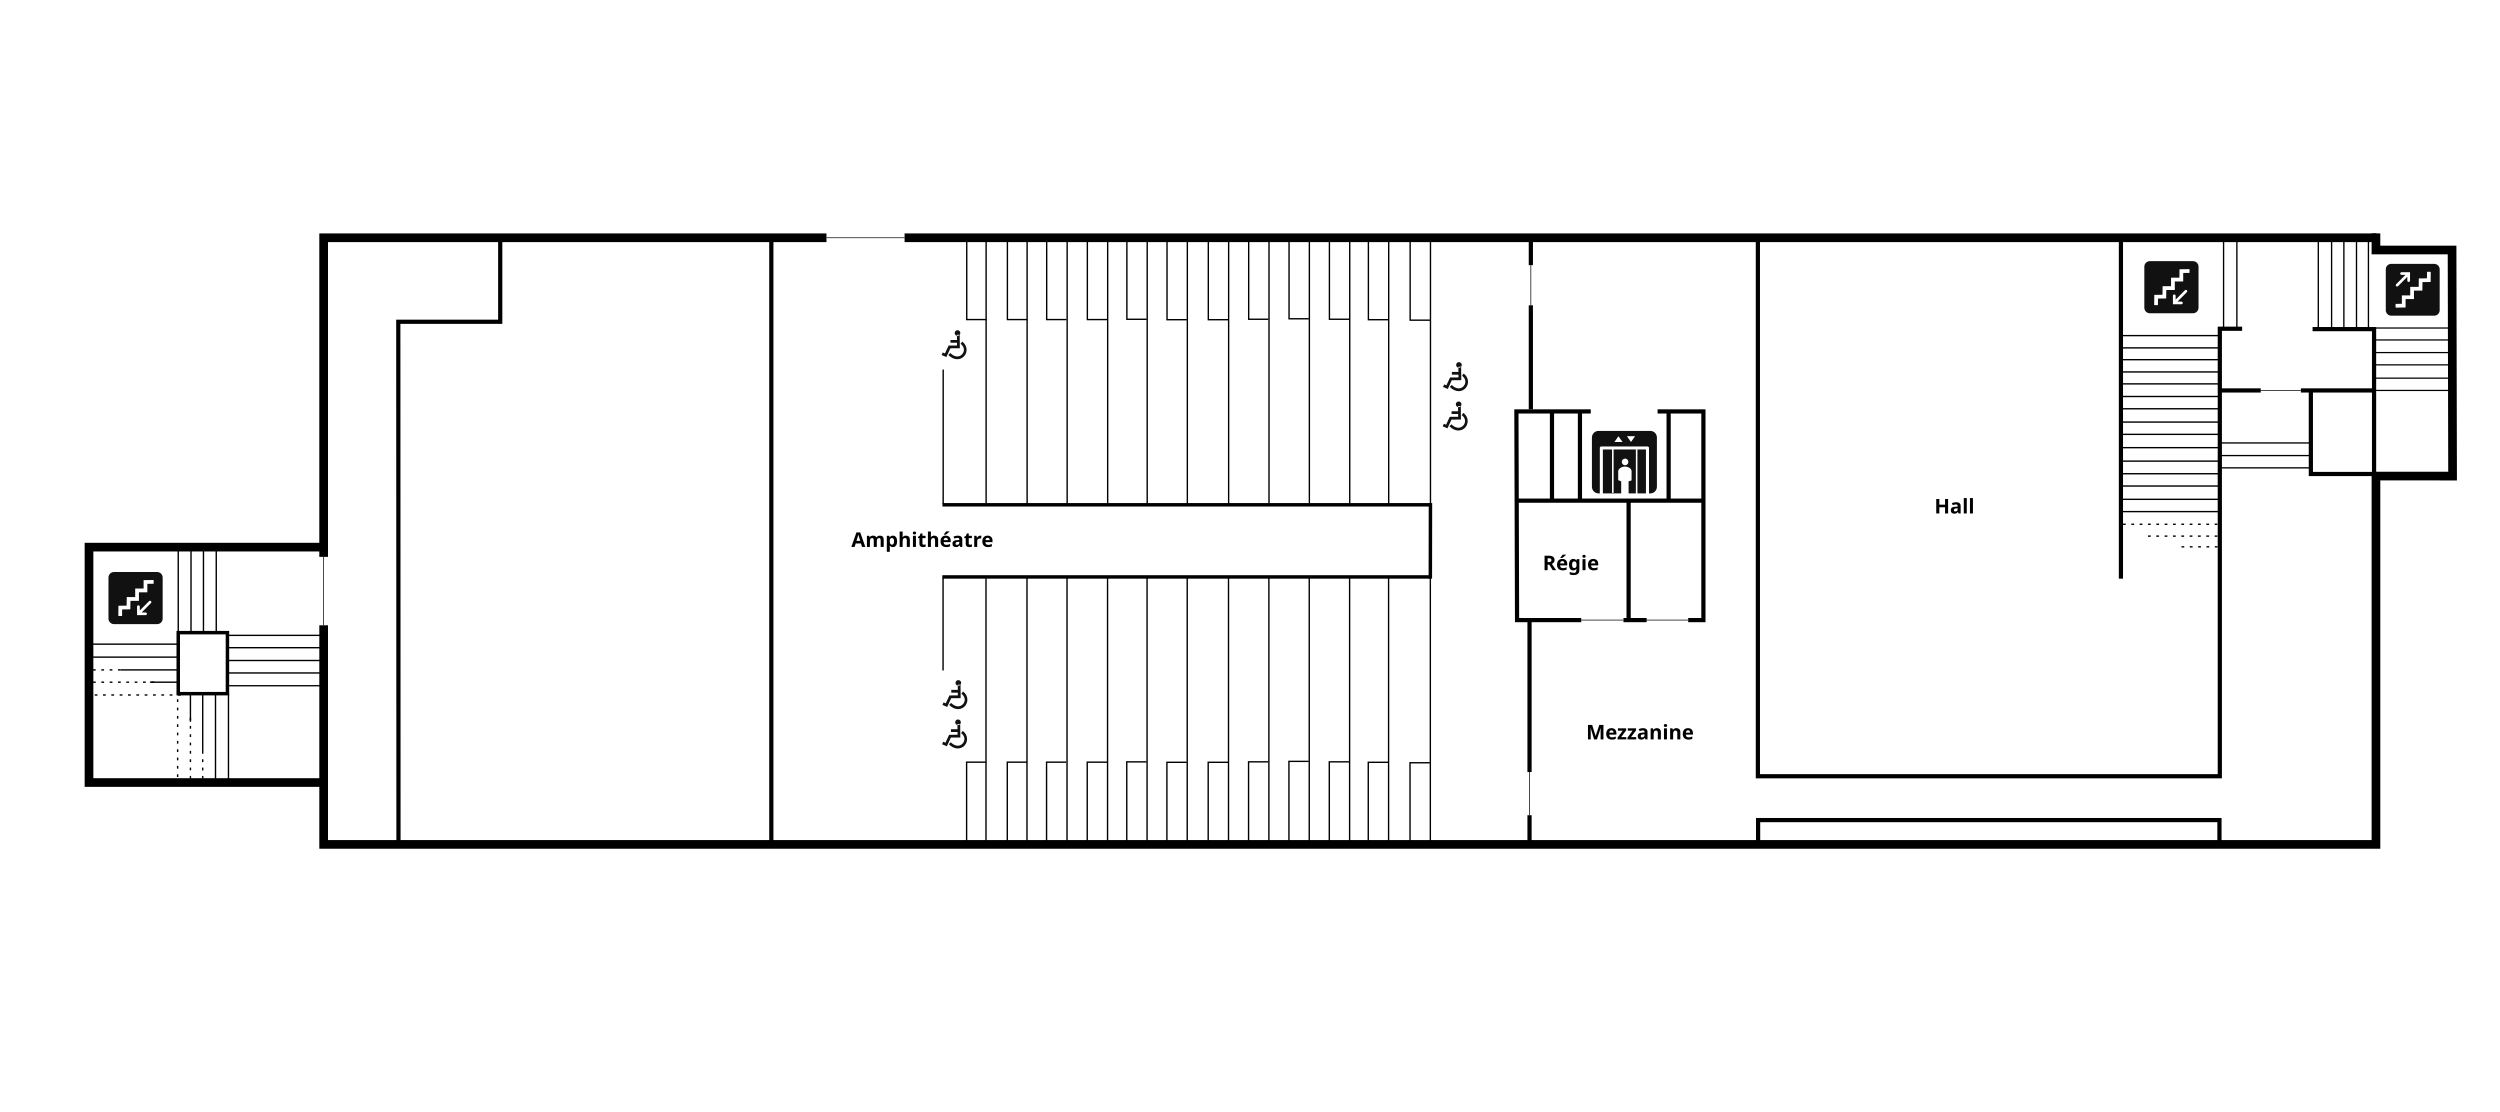
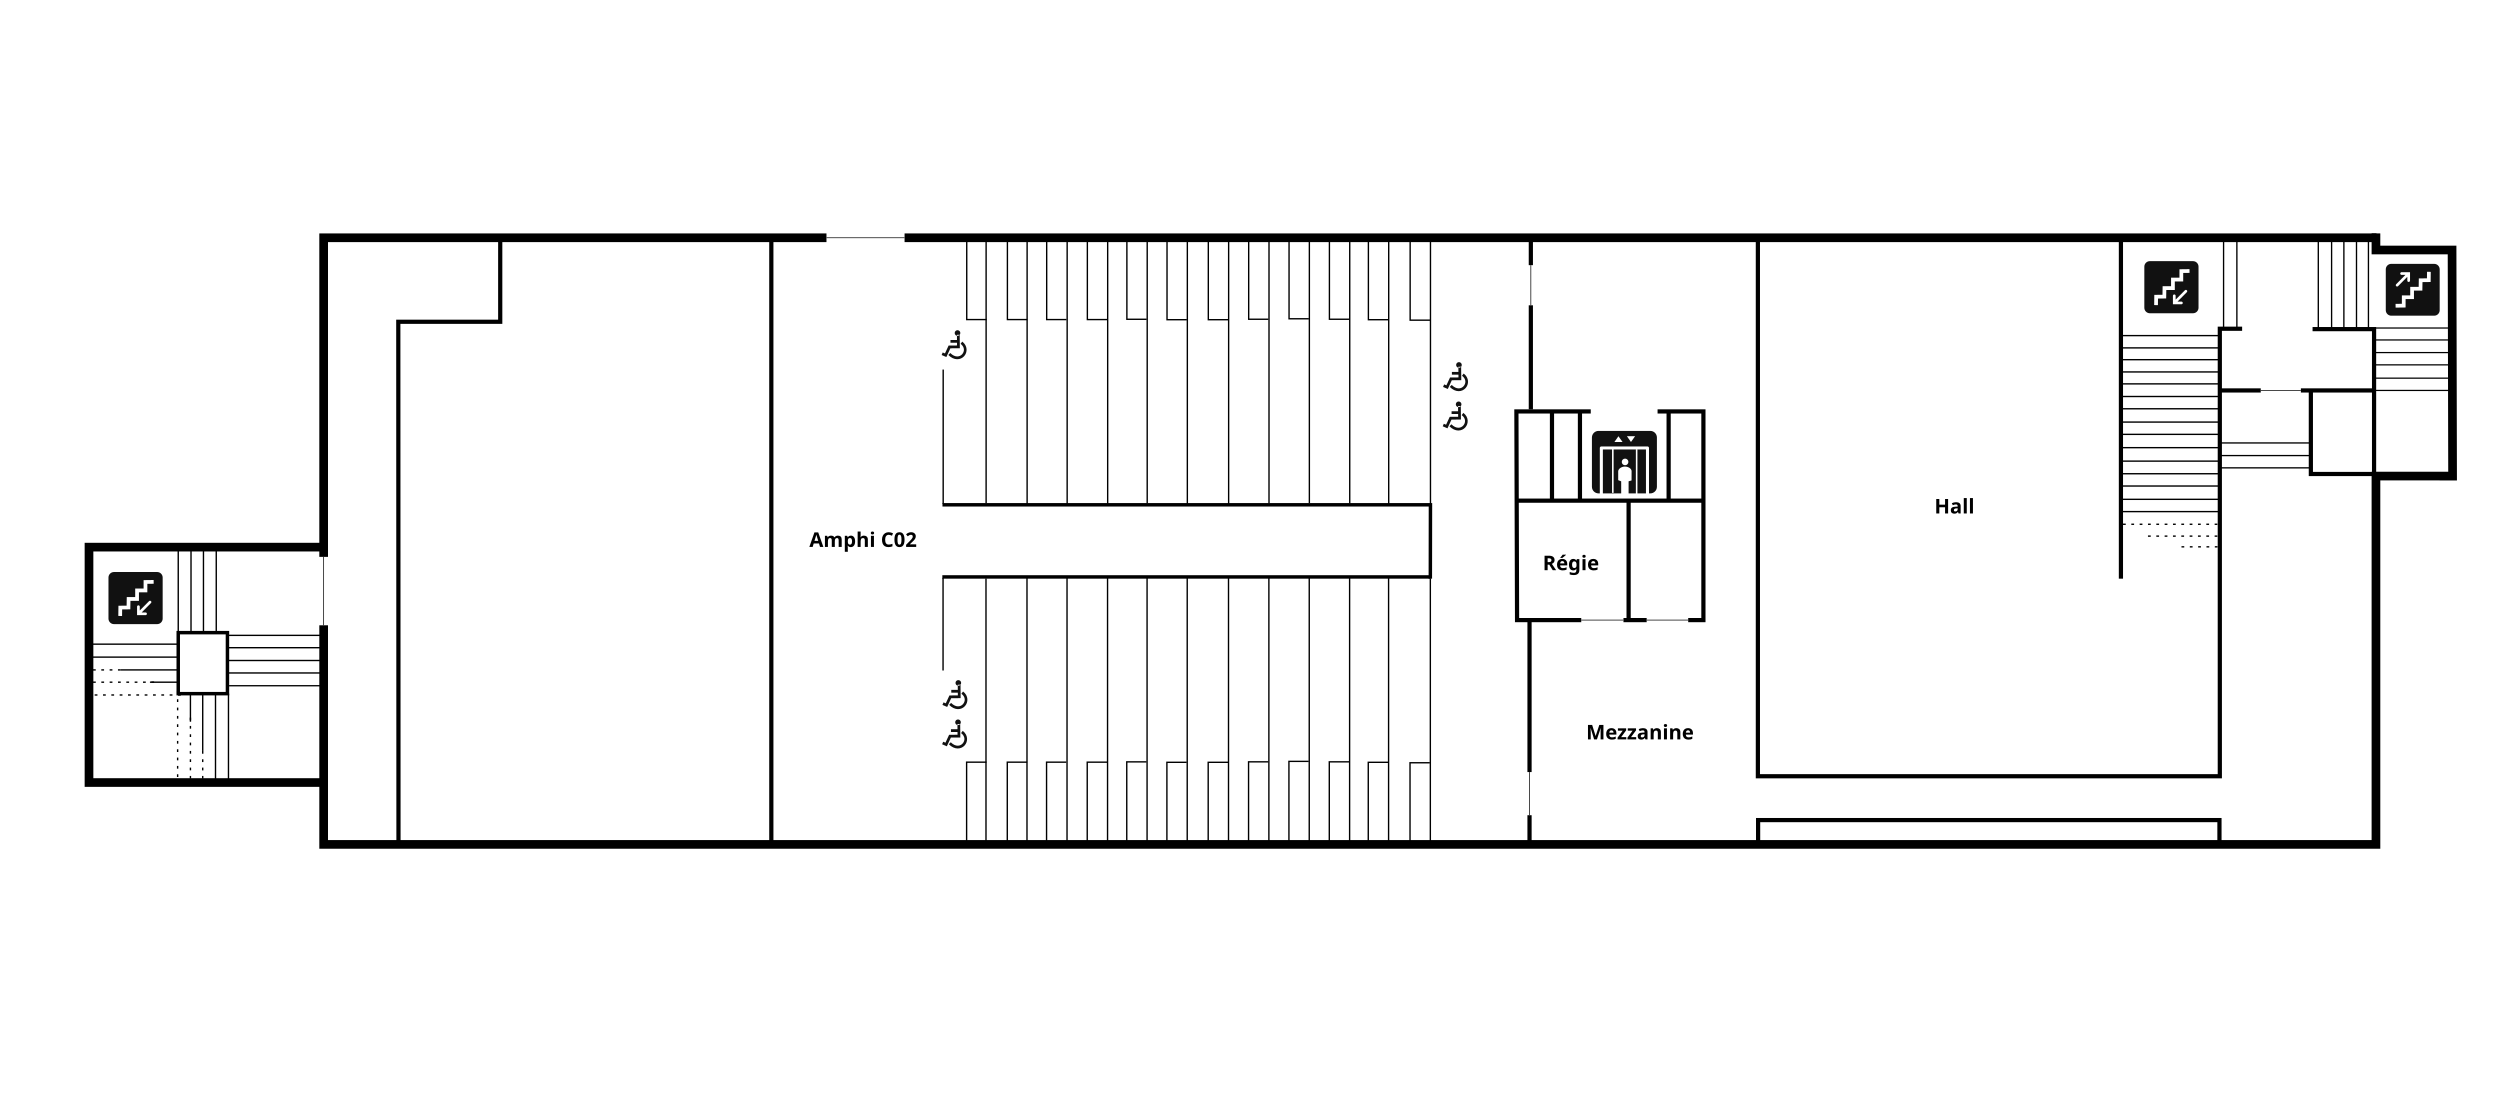
<svg xmlns="http://www.w3.org/2000/svg" xmlns:xlink="http://www.w3.org/1999/xlink" width="100%" height="100%" viewBox="0 0 952.5 423.333" version="1.1" id="svg5">
  <defs id="defs2" />
  <g id="layer1">
    <path style="fill:none;stroke:#000000;stroke-width:0.529;stroke-linecap:butt;stroke-linejoin:miter;stroke-miterlimit:4;stroke-dasharray:none;stroke-opacity:1" d="M 452.329,220.229 V 321.98" id="path2946-1" />
    <path style="fill:none;stroke:#000000;stroke-width:0.529;stroke-linecap:butt;stroke-linejoin:miter;stroke-miterlimit:4;stroke-dasharray:none;stroke-opacity:1" d="m 452.145,290.436 h -7.557 v 30.509" id="path4202-1" />
    <path style="fill:none;stroke:#000000;stroke-width:0.529;stroke-linecap:butt;stroke-linejoin:miter;stroke-miterlimit:4;stroke-dasharray:none;stroke-opacity:1" d="M 452.377,192.014 V 90.264" id="path2946-6-1" />
    <path style="fill:none;stroke:#000000;stroke-width:0.529;stroke-linecap:butt;stroke-linejoin:miter;stroke-miterlimit:4;stroke-dasharray:none;stroke-opacity:1" d="m 452.193,121.808 h -7.557 V 91.299" id="path4202-6-5" />
    <path style="fill:none;stroke:#000000;stroke-width:0.529;stroke-linecap:butt;stroke-linejoin:miter;stroke-miterlimit:4;stroke-dasharray:none;stroke-opacity:1" d="M 468.062,220.229 V 321.98" id="path2946-61" />
    <path style="fill:none;stroke:#000000;stroke-width:0.529;stroke-linecap:butt;stroke-linejoin:miter;stroke-miterlimit:4;stroke-dasharray:none;stroke-opacity:1" d="m 467.878,290.436 h -7.557 v 30.509" id="path4202-5" />
    <path style="fill:none;stroke:#000000;stroke-width:0.529;stroke-linecap:butt;stroke-linejoin:miter;stroke-miterlimit:4;stroke-dasharray:none;stroke-opacity:1" d="M 468.11,192.014 V 90.264" id="path2946-6-7" />
    <path style="fill:none;stroke:#000000;stroke-width:0.529;stroke-linecap:butt;stroke-linejoin:miter;stroke-miterlimit:4;stroke-dasharray:none;stroke-opacity:1" d="m 467.926,121.808 h -7.557 V 91.299" id="path4202-6-7" />
    <path style="fill:none;stroke:#000000;stroke-width:0.529;stroke-linecap:butt;stroke-linejoin:miter;stroke-miterlimit:4;stroke-dasharray:none;stroke-opacity:1" d="M 483.442,220.052 V 321.803" id="path2946-7" />
    <path style="fill:none;stroke:#000000;stroke-width:0.529;stroke-linecap:butt;stroke-linejoin:miter;stroke-miterlimit:4;stroke-dasharray:none;stroke-opacity:1" d="m 483.258,290.259 h -7.557 v 30.509" id="path4202-16" />
    <path style="fill:none;stroke:#000000;stroke-width:0.529;stroke-linecap:butt;stroke-linejoin:miter;stroke-miterlimit:4;stroke-dasharray:none;stroke-opacity:1" d="M 483.49,191.838 V 90.087" id="path2946-6-0" />
    <path style="fill:none;stroke:#000000;stroke-width:0.529;stroke-linecap:butt;stroke-linejoin:miter;stroke-miterlimit:4;stroke-dasharray:none;stroke-opacity:1" d="m 483.306,121.631 h -7.557 V 91.122" id="path4202-6-54" />
    <path style="fill:none;stroke:#000000;stroke-width:0.529;stroke-linecap:butt;stroke-linejoin:miter;stroke-miterlimit:4;stroke-dasharray:none;stroke-opacity:1" d="M 498.821,219.875 V 321.626" id="path2946-43" />
    <path style="fill:none;stroke:#000000;stroke-width:0.529;stroke-linecap:butt;stroke-linejoin:miter;stroke-miterlimit:4;stroke-dasharray:none;stroke-opacity:1" d="m 498.638,290.082 h -7.557 v 30.509" id="path4202-59" />
    <path style="fill:none;stroke:#000000;stroke-width:0.529;stroke-linecap:butt;stroke-linejoin:miter;stroke-miterlimit:4;stroke-dasharray:none;stroke-opacity:1" d="M 498.869,191.661 V 89.91" id="path2946-6-2" />
    <path style="fill:none;stroke:#000000;stroke-width:0.529;stroke-linecap:butt;stroke-linejoin:miter;stroke-miterlimit:4;stroke-dasharray:none;stroke-opacity:1" d="m 498.686,121.454 h -7.557 V 90.946" id="path4202-6-3" />
    <path style="fill:none;stroke:#000000;stroke-width:0.529;stroke-linecap:butt;stroke-linejoin:miter;stroke-miterlimit:4;stroke-dasharray:none;stroke-opacity:1" d="M 514.201,220.052 V 321.803" id="path2946-64" />
    <path style="fill:none;stroke:#000000;stroke-width:0.529;stroke-linecap:butt;stroke-linejoin:miter;stroke-miterlimit:4;stroke-dasharray:none;stroke-opacity:1" d="m 514.017,290.259 h -7.557 v 30.509" id="path4202-78" />
    <path style="fill:none;stroke:#000000;stroke-width:0.529;stroke-linecap:butt;stroke-linejoin:miter;stroke-miterlimit:4;stroke-dasharray:none;stroke-opacity:1" d="M 514.249,191.838 V 90.087" id="path2946-6-24" />
    <path style="fill:none;stroke:#000000;stroke-width:0.529;stroke-linecap:butt;stroke-linejoin:miter;stroke-miterlimit:4;stroke-dasharray:none;stroke-opacity:1" d="m 514.065,121.631 h -7.557 V 91.122" id="path4202-6-35" />
    <path style="fill:none;stroke:#000000;stroke-width:0.529;stroke-linecap:butt;stroke-linejoin:miter;stroke-miterlimit:4;stroke-dasharray:none;stroke-opacity:1" d="M 529.05,220.229 V 321.98" id="path2946-9" />
    <path style="fill:none;stroke:#000000;stroke-width:0.529;stroke-linecap:butt;stroke-linejoin:miter;stroke-miterlimit:4;stroke-dasharray:none;stroke-opacity:1" d="m 528.866,290.436 h -7.557 v 30.509" id="path4202-17" />
    <path style="fill:none;stroke:#000000;stroke-width:0.529;stroke-linecap:butt;stroke-linejoin:miter;stroke-miterlimit:4;stroke-dasharray:none;stroke-opacity:1" d="M 529.098,192.014 V 90.264" id="path2946-6-5" />
    <path style="fill:none;stroke:#000000;stroke-width:0.529;stroke-linecap:butt;stroke-linejoin:miter;stroke-miterlimit:4;stroke-dasharray:none;stroke-opacity:1" d="m 528.914,121.808 h -7.557 V 91.299" id="path4202-6-51" />
    <path style="fill:none;stroke:#000000;stroke-width:0.529;stroke-linecap:butt;stroke-linejoin:miter;stroke-miterlimit:4;stroke-dasharray:none;stroke-opacity:1" d="M 544.96,220.406 V 322.156" id="path2946-70" />
    <path style="fill:none;stroke:#000000;stroke-width:0.529;stroke-linecap:butt;stroke-linejoin:miter;stroke-miterlimit:4;stroke-dasharray:none;stroke-opacity:1" d="m 544.776,290.612 h -7.557 v 30.509" id="path4202-4" />
    <path style="fill:none;stroke:#000000;stroke-width:0.529;stroke-linecap:butt;stroke-linejoin:miter;stroke-miterlimit:4;stroke-dasharray:none;stroke-opacity:1" d="M 545.008,192.191 V 90.44" id="path2946-6-13" />
    <path style="fill:none;stroke:#000000;stroke-width:0.529;stroke-linecap:butt;stroke-linejoin:miter;stroke-miterlimit:4;stroke-dasharray:none;stroke-opacity:1" d="m 544.824,121.984 h -7.557 V 91.476" id="path4202-6-6" />
    <text xml:space="preserve" style="font-size:7.718px;line-height:0.75;font-family:Bahagia;-inkscape-font-specification:Bahagia;text-align:start;text-anchor:start;stroke-width:0.193" x="737.022" y="195.631" id="text1813-5-2-2-4-9-7-8-0">
      <tspan x="737.022" y="195.631" style="font-style:normal;font-variant:normal;font-weight:bold;font-stretch:normal;font-family:'Atkinson Hyperlegible';-inkscape-font-specification:'Atkinson Hyperlegible Bold';text-align:start;text-anchor:start;stroke-width:0.193" id="tspan1247-0-4-2-2-7">Hall</tspan>
    </text>
    <text xml:space="preserve" style="font-size:7.718px;line-height:0.75;font-family:Bahagia;-inkscape-font-specification:Bahagia;text-align:start;text-anchor:start;stroke-width:0.193" x="604.332" y="281.717" id="text1813-5-2-2-4-9-7-8-0-7">
      <tspan x="604.332" y="281.717" style="font-style:normal;font-variant:normal;font-weight:bold;font-stretch:normal;font-family:'Atkinson Hyperlegible';-inkscape-font-specification:'Atkinson Hyperlegible Bold';text-align:start;text-anchor:start;stroke-width:0.193" id="tspan1247-0-4-2-2-7-9">Mezzanine</tspan>
    </text>
    <text xml:space="preserve" style="font-size:7.718px;line-height:0.75;font-family:Bahagia;-inkscape-font-specification:Bahagia;text-align:start;text-anchor:start;stroke-width:0.193" x="587.789" y="217.243" id="text1813-5-2-2-4-9-7-8-0-7-2">
      <tspan style="font-style:normal;font-variant:normal;font-weight:bold;font-stretch:normal;font-family:'Atkinson Hyperlegible';-inkscape-font-specification:'Atkinson Hyperlegible Bold';text-align:start;text-anchor:start;stroke-width:0.193" id="tspan1247-0-4-2-2-7-9-0" x="587.789" y="217.243">Régie</tspan>
    </text>
-     <text xml:space="preserve" style="font-size:7.718px;line-height:0.75;font-family:Bahagia;-inkscape-font-specification:Bahagia;text-align:start;text-anchor:start;stroke-width:0.193" x="324.365" y="208.373" id="text1813-5-2-2-4-9-7-8-0-4">
-       <tspan x="324.365" y="208.373" style="font-style:normal;font-variant:normal;font-weight:bold;font-stretch:normal;font-family:'Atkinson Hyperlegible';-inkscape-font-specification:'Atkinson Hyperlegible Bold';text-align:start;text-anchor:start;stroke-width:0.193" id="tspan1247-0-4-2-2-7-6">Amphithéatre</tspan>
+     <text xml:space="preserve" style="font-size:7.718px;line-height:0.75;font-family:Bahagia;-inkscape-font-specification:Bahagia;text-align:start;text-anchor:start;stroke-width:0.193" x="308.365" y="208.373" id="text1813-5-2-2-4-9-7-8-0-4">
+       <tspan x="308.365" y="208.373" style="font-style:normal;font-variant:normal;font-weight:bold;font-stretch:normal;font-family:'Atkinson Hyperlegible';-inkscape-font-specification:'Atkinson Hyperlegible Bold';text-align:start;text-anchor:start;stroke-width:0.193" id="tspan1247-0-4-2-2-7-6">Amphi C02</tspan>
    </text>
    <path style="fill:none;fill-opacity:1;stroke:#000000;stroke-width:3.311;stroke-linecap:butt;stroke-linejoin:miter;stroke-miterlimit:4;stroke-dasharray:none;stroke-opacity:1" d="m 905.238,88.921 v 6.329 h 29 l 0.195,86.141 -29.195,-0.007 m 0,-1.656 0,141.991 H 123.313 V 298.145 H 33.909 V 208.454 H 123.621" id="path874" />
    <path style="fill:none;stroke:#000000;stroke-width:3.311;stroke-linecap:butt;stroke-linejoin:miter;stroke-miterlimit:4;stroke-dasharray:none;stroke-opacity:1" d="m 123.313,297.32 v -59.083 m 0,-26.071 V 90.59 H 294.166 m -2.803,0 h 23.522 m 29.76,0 h 169.334 m 0,0 h 391.465" id="path1229" />
    <path style="fill:none;stroke:#000000;stroke-width:1.6;stroke-linecap:butt;stroke-linejoin:miter;stroke-miterlimit:4;stroke-dasharray:none;stroke-opacity:1" d="M 293.876,90.04 V 321.26" id="path3749" />
    <path style="fill:none;stroke:#000000;stroke-width:1.6;stroke-linecap:butt;stroke-linejoin:miter;stroke-miterlimit:4;stroke-dasharray:none;stroke-opacity:1" d="M 601.961,190.286 V 157.118" id="path4760" />
    <path style="fill:none;stroke:#000000;stroke-width:1.6;stroke-linecap:butt;stroke-linejoin:miter;stroke-miterlimit:4;stroke-dasharray:none;stroke-opacity:1" d="m 591.305,156.988 v 33.168" id="path4762" />
    <path style="fill:none;stroke:#000000;stroke-width:1.6;stroke-linecap:butt;stroke-linejoin:miter;stroke-miterlimit:4;stroke-dasharray:none;stroke-opacity:1" d="M 635.75,190.286 V 156.988" id="path4764" />
    <rect style="fill:none;stroke:#000000;stroke-width:1.323;stroke-miterlimit:4;stroke-dasharray:none;stroke-opacity:1" id="rect8083" width="18.746" height="23.249" x="67.909" y="241.037" />
    <path style="fill:none;stroke:#000000;stroke-width:0.529;stroke-linecap:butt;stroke-linejoin:miter;stroke-opacity:1;stroke-miterlimit:4;stroke-dasharray:none" d="M 67.909,241.037 V 209.426" id="path8272" />
    <path style="fill:none;stroke:#000000;stroke-width:0.529;stroke-linecap:butt;stroke-linejoin:miter;stroke-opacity:1;stroke-miterlimit:4;stroke-dasharray:none" d="M 72.776,240.811 V 208.906" id="path8274" />
    <path style="fill:none;stroke:#000000;stroke-width:0.529;stroke-linecap:butt;stroke-linejoin:miter;stroke-opacity:1;stroke-miterlimit:4;stroke-dasharray:none" d="M 77.519,240.681 V 209.036" id="path8276" />
    <path style="fill:none;stroke:#000000;stroke-width:0.529;stroke-linecap:butt;stroke-linejoin:miter;stroke-opacity:1;stroke-miterlimit:4;stroke-dasharray:none" d="M 82.393,240.616 V 209.361" id="path8278" />
    <path style="fill:none;stroke:#000000;stroke-width:0.529;stroke-linecap:butt;stroke-linejoin:miter;stroke-miterlimit:4;stroke-dasharray:none;stroke-opacity:1" d="M 87.08,242.073 H 124.335" id="path8278-0" />
    <g id="g1469" transform="matrix(0,1,-1.126541,0,397.8009,144.5233)">
      <path style="fill:none;stroke:#000000;stroke-width:0.529;stroke-linecap:butt;stroke-linejoin:miter;stroke-miterlimit:4;stroke-dasharray:none;stroke-opacity:1" d="M 102.258,276.065 V 244.454" id="path8272-0" />
      <path style="fill:none;stroke:#000000;stroke-width:0.529;stroke-linecap:butt;stroke-linejoin:miter;stroke-miterlimit:4;stroke-dasharray:none;stroke-opacity:1" d="M 107.125,275.839 V 243.935" id="path8274-4" />
      <path style="fill:none;stroke:#000000;stroke-width:0.529;stroke-linecap:butt;stroke-linejoin:miter;stroke-miterlimit:4;stroke-dasharray:none;stroke-opacity:1" d="M 111.868,275.709 V 244.065" id="path8276-7" />
      <path style="fill:none;stroke:#000000;stroke-width:0.529;stroke-linecap:butt;stroke-linejoin:miter;stroke-miterlimit:4;stroke-dasharray:none;stroke-opacity:1" d="M 116.742,275.644 V 244.389" id="path8278-9" />
    </g>
    <path style="fill:none;stroke:#000000;stroke-width:0.529;stroke-linecap:butt;stroke-linejoin:miter;stroke-opacity:1;stroke-miterlimit:4;stroke-dasharray:none" d="M 67.838,245.424 H 34.634" id="path8776" />
    <path style="fill:none;stroke:#000000;stroke-width:0.529;stroke-linecap:butt;stroke-linejoin:miter;stroke-opacity:1;stroke-miterlimit:4;stroke-dasharray:none" d="M 67.968,250.362 H 34.699" id="path8778" />
    <path style="fill:none;stroke:#000000;stroke-width:0.529;stroke-linecap:butt;stroke-linejoin:miter;stroke-miterlimit:4;stroke-dasharray:1.058,2.117;stroke-dashoffset:0;stroke-opacity:1" d="M 46.002,255.236 H 34.504" id="path8780" />
    <path style="fill:none;stroke:#000000;stroke-width:0.529;stroke-linecap:butt;stroke-linejoin:miter;stroke-miterlimit:4;stroke-dasharray:1.058, 2.117;stroke-dashoffset:0;stroke-opacity:1" d="M 58.712,259.914 H 33.78" id="path8782" />
    <path style="fill:none;stroke:#000000;stroke-width:0.529;stroke-linecap:butt;stroke-linejoin:miter;stroke-miterlimit:4;stroke-dasharray:1.058, 2.117;stroke-dashoffset:0;stroke-opacity:1" d="M 68.874,264.791 H 33.518" id="path8784" />
    <path style="fill:none;stroke:#000000;stroke-width:1.6;stroke-linecap:butt;stroke-linejoin:miter;stroke-miterlimit:4;stroke-dasharray:none;stroke-opacity:1" d="M 808.073,220.472 V 91.024" id="path9698" />
    <path style="fill:none;stroke:#000000;stroke-width:1.6;stroke-linecap:butt;stroke-linejoin:miter;stroke-miterlimit:4;stroke-dasharray:none;stroke-opacity:1" d="m 151.821,321.836 -0.071,-199.25 h 38.837 V 90.607" id="path1701" />
    <path style="fill:none;stroke:#000000;stroke-width:0.529;stroke-linecap:butt;stroke-linejoin:miter;stroke-miterlimit:4;stroke-dasharray:none;stroke-opacity:1" d="m 807.813,170.559 h 37.688" id="path2479" />
    <path style="fill:none;stroke:#000000;stroke-width:0.529;stroke-linecap:butt;stroke-linejoin:miter;stroke-miterlimit:4;stroke-dasharray:none;stroke-opacity:1" d="M 807.943,165.491 H 845.371" id="path2481" />
    <path style="fill:none;stroke:#000000;stroke-width:0.529;stroke-linecap:butt;stroke-linejoin:miter;stroke-miterlimit:4;stroke-dasharray:none;stroke-opacity:1" d="m 808.203,160.812 h 37.038" id="path2483" />
    <path style="fill:none;stroke:#000000;stroke-width:0.529;stroke-linecap:butt;stroke-linejoin:miter;stroke-miterlimit:4;stroke-dasharray:none;stroke-opacity:1" d="m 808.203,155.744 h 37.038" id="path2485" />
    <path style="fill:none;stroke:#000000;stroke-width:0.529;stroke-linecap:butt;stroke-linejoin:miter;stroke-miterlimit:4;stroke-dasharray:none;stroke-opacity:1" d="m 808.073,151.066 h 37.558" id="path2487" />
    <path style="fill:none;stroke:#000000;stroke-width:0.529;stroke-linecap:butt;stroke-linejoin:miter;stroke-miterlimit:4;stroke-dasharray:none;stroke-opacity:1" d="m 808.073,146.257 h 37.428" id="path2489" />
    <path style="fill:none;stroke:#000000;stroke-width:0.529;stroke-linecap:butt;stroke-linejoin:miter;stroke-miterlimit:4;stroke-dasharray:none;stroke-opacity:1" d="m 807.869,194.922 h 37.428" id="path2481-8" />
    <path style="fill:none;stroke:#000000;stroke-width:0.529;stroke-linecap:butt;stroke-linejoin:miter;stroke-miterlimit:4;stroke-dasharray:none;stroke-opacity:1" d="m 808.129,190.243 h 37.038" id="path2483-1" />
    <path style="fill:none;stroke:#000000;stroke-width:0.529;stroke-linecap:butt;stroke-linejoin:miter;stroke-miterlimit:4;stroke-dasharray:none;stroke-opacity:1" d="m 808.129,185.175 h 37.038" id="path2485-46" />
    <path style="fill:none;stroke:#000000;stroke-width:0.529;stroke-linecap:butt;stroke-linejoin:miter;stroke-miterlimit:4;stroke-dasharray:none;stroke-opacity:1" d="m 807.999,180.496 h 37.558" id="path2487-1" />
    <path style="fill:none;stroke:#000000;stroke-width:0.529;stroke-linecap:butt;stroke-linejoin:miter;stroke-miterlimit:4;stroke-dasharray:none;stroke-opacity:1" d="M 807.999,175.688 H 845.427" id="path2489-1" />
    <path style="fill:none;stroke:#000000;stroke-width:0.529;stroke-linecap:butt;stroke-linejoin:miter;stroke-miterlimit:4;stroke-dasharray:none;stroke-opacity:1" d="M 808.073,141.709 H 845.371" id="path2491" />
    <path style="fill:none;stroke:#000000;stroke-width:0.476;stroke-linecap:butt;stroke-linejoin:miter;stroke-miterlimit:4;stroke-dasharray:none;stroke-opacity:1" d="m 904.743,148.758 h 30.345" id="path2481-6" />
    <path style="fill:none;stroke:#000000;stroke-width:0.476;stroke-linecap:butt;stroke-linejoin:miter;stroke-miterlimit:4;stroke-dasharray:none;stroke-opacity:1" d="m 904.954,144.079 h 30.029" id="path2483-3" />
    <path style="fill:none;stroke:#000000;stroke-width:0.476;stroke-linecap:butt;stroke-linejoin:miter;stroke-miterlimit:4;stroke-dasharray:none;stroke-opacity:1" d="m 904.954,139.011 h 30.029" id="path2485-4" />
    <path style="fill:none;stroke:#000000;stroke-width:0.476;stroke-linecap:butt;stroke-linejoin:miter;stroke-miterlimit:4;stroke-dasharray:none;stroke-opacity:1" d="m 904.848,134.332 h 30.451" id="path2487-4" />
    <path style="fill:none;stroke:#000000;stroke-width:0.476;stroke-linecap:butt;stroke-linejoin:miter;stroke-miterlimit:4;stroke-dasharray:none;stroke-opacity:1" d="m 904.848,129.524 h 30.345" id="path2489-5" />
    <path style="fill:none;stroke:#000000;stroke-width:0.476;stroke-linecap:butt;stroke-linejoin:miter;stroke-miterlimit:4;stroke-dasharray:none;stroke-opacity:1" d="m 904.848,124.975 h 30.24" id="path2491-1" />
    <path style="fill:none;stroke:#000000;stroke-width:0.529;stroke-linecap:butt;stroke-linejoin:miter;stroke-miterlimit:4;stroke-dasharray:none;stroke-opacity:1" d="M 807.684,137.04 H 845.371" id="path2493" />
    <path style="fill:none;stroke:#000000;stroke-width:0.529;stroke-linecap:butt;stroke-linejoin:miter;stroke-miterlimit:4;stroke-dasharray:none;stroke-opacity:1" d="m 808.203,132.545 h 37.038" id="path2485-2" />
    <path style="fill:none;stroke:#000000;stroke-width:0.529;stroke-linecap:butt;stroke-linejoin:miter;stroke-miterlimit:4;stroke-dasharray:none;stroke-opacity:1" d="m 808.073,127.866 h 37.558" id="path2487-8" />
    <path style="fill:none;stroke:#000000;stroke-width:0.529;stroke-linecap:butt;stroke-linejoin:miter;stroke-opacity:1;stroke-miterlimit:4;stroke-dasharray:none" d="m 359.304,220.177 v 35.287" id="path2938" />
    <path style="fill:none;stroke:#000000;stroke-width:0.529;stroke-linecap:butt;stroke-linejoin:miter;stroke-miterlimit:4;stroke-dasharray:none;stroke-opacity:1" d="M 375.661,220.361 V 321.779" id="path2940" />
    <path style="fill:none;stroke:#000000;stroke-width:0.529;stroke-linecap:butt;stroke-linejoin:miter;stroke-miterlimit:4;stroke-dasharray:none;stroke-opacity:1" d="M 391.283,219.993 V 321.779" id="path2942" />
    <path style="fill:none;stroke:#000000;stroke-width:0.529;stroke-linecap:butt;stroke-linejoin:miter;stroke-miterlimit:4;stroke-dasharray:none;stroke-opacity:1" d="M 406.537,219.993 V 321.791" id="path2944" />
    <path style="fill:none;stroke:#000000;stroke-width:0.529;stroke-linecap:butt;stroke-linejoin:miter;stroke-miterlimit:4;stroke-dasharray:none;stroke-opacity:1" d="M 421.975,220.177 V 321.928" id="path2946" />
    <path style="fill:none;stroke:#000000;stroke-width:1.323;stroke-linecap:square;stroke-linejoin:miter;stroke-miterlimit:4;stroke-dasharray:none;stroke-opacity:1" d="m 359.694,219.803 184.769,0.006" id="path3143" />
    <path style="fill:none;stroke:#000000;stroke-width:0.529;stroke-linecap:butt;stroke-linejoin:miter;stroke-opacity:1;stroke-miterlimit:4;stroke-dasharray:none" d="m 421.791,290.384 h -7.557 v 30.509" id="path4202" />
    <path style="fill:none;stroke:#000000;stroke-width:0.529;stroke-linecap:butt;stroke-linejoin:miter;stroke-miterlimit:4;stroke-dasharray:none;stroke-opacity:1" d="m 406.296,290.384 h -7.557 v 30.509" id="path4202-7" />
    <path style="fill:none;stroke:#000000;stroke-width:0.529;stroke-linecap:butt;stroke-linejoin:miter;stroke-miterlimit:4;stroke-dasharray:none;stroke-opacity:1" d="m 391.331,290.384 h -7.557 v 30.509" id="path4202-7-2" />
    <path style="fill:none;stroke:#000000;stroke-width:0.529;stroke-linecap:butt;stroke-linejoin:miter;stroke-miterlimit:4;stroke-dasharray:none;stroke-opacity:1" d="m 375.836,290.384 h -7.557 v 30.509" id="path4202-7-2-3" />
    <path style="fill:none;stroke:#000000;stroke-width:0.529;stroke-linecap:butt;stroke-linejoin:miter;stroke-miterlimit:4;stroke-dasharray:none;stroke-opacity:1" d="M 359.352,191.963 V 140.8" id="path2938-6" />
    <path style="fill:none;stroke:#000000;stroke-width:0.529;stroke-linecap:butt;stroke-linejoin:miter;stroke-miterlimit:4;stroke-dasharray:none;stroke-opacity:1" d="M 375.709,191.779 V 90.361" id="path2940-6" />
    <path style="fill:none;stroke:#000000;stroke-width:0.529;stroke-linecap:butt;stroke-linejoin:miter;stroke-miterlimit:4;stroke-dasharray:none;stroke-opacity:1" d="M 391.331,192.146 V 90.361" id="path2942-0" />
    <path style="fill:none;stroke:#000000;stroke-width:0.529;stroke-linecap:butt;stroke-linejoin:miter;stroke-miterlimit:4;stroke-dasharray:none;stroke-opacity:1" d="M 406.585,192.146 V 90.349" id="path2944-1" />
    <path style="fill:none;stroke:#000000;stroke-width:0.529;stroke-linecap:butt;stroke-linejoin:miter;stroke-miterlimit:4;stroke-dasharray:none;stroke-opacity:1" d="M 422.023,191.963 V 90.212" id="path2946-6" />
    <path style="fill:none;stroke:#000000;stroke-width:1.323;stroke-linecap:square;stroke-linejoin:miter;stroke-miterlimit:4;stroke-dasharray:none;stroke-opacity:1" d="m 359.742,192.336 185.261,-0.005 -0.043,27.478" id="path3143-6" />
    <path style="fill:none;stroke:#000000;stroke-width:0.529;stroke-linecap:butt;stroke-linejoin:miter;stroke-miterlimit:4;stroke-dasharray:none;stroke-opacity:1" d="m 421.839,121.756 h -7.557 V 91.247" id="path4202-6" />
    <path style="fill:none;stroke:#000000;stroke-width:0.529;stroke-linecap:butt;stroke-linejoin:miter;stroke-miterlimit:4;stroke-dasharray:none;stroke-opacity:1" d="M 437.036,220.066 V 321.816" id="path2946-4" />
    <path style="fill:none;stroke:#000000;stroke-width:0.529;stroke-linecap:butt;stroke-linejoin:miter;stroke-miterlimit:4;stroke-dasharray:none;stroke-opacity:1" d="m 436.852,290.272 h -7.557 v 30.509" id="path4202-0" />
    <path style="fill:none;stroke:#000000;stroke-width:0.529;stroke-linecap:butt;stroke-linejoin:miter;stroke-miterlimit:4;stroke-dasharray:none;stroke-opacity:1" d="M 437.084,191.851 V 90.1" id="path2946-6-4" />
    <path style="fill:none;stroke:#000000;stroke-width:0.529;stroke-linecap:butt;stroke-linejoin:miter;stroke-miterlimit:4;stroke-dasharray:none;stroke-opacity:1" d="M 436.9,121.644 H 429.343 V 91.136" id="path4202-6-8" />
    <path style="fill:none;stroke:#000000;stroke-width:0.529;stroke-linecap:butt;stroke-linejoin:miter;stroke-miterlimit:4;stroke-dasharray:none;stroke-opacity:1" d="m 406.344,121.756 h -7.557 V 91.247" id="path4202-7-9" />
    <path style="fill:none;stroke:#000000;stroke-width:0.529;stroke-linecap:butt;stroke-linejoin:miter;stroke-miterlimit:4;stroke-dasharray:none;stroke-opacity:1" d="M 391.379,121.756 H 383.821 V 91.247" id="path4202-7-2-4" />
    <path style="fill:none;stroke:#000000;stroke-width:0.529;stroke-linecap:butt;stroke-linejoin:miter;stroke-miterlimit:4;stroke-dasharray:none;stroke-opacity:1" d="m 375.884,121.756 h -7.557 V 91.247" id="path4202-7-2-3-0" />
    <path style="fill:none;stroke:#000000;stroke-width:0.265px;stroke-linecap:butt;stroke-linejoin:miter;stroke-opacity:1" d="M 314.886,90.59 H 344.646" id="path6074" />
    <path style="fill:none;stroke:#000000;stroke-width:0.529;stroke-linecap:butt;stroke-linejoin:miter;stroke-opacity:1;stroke-miterlimit:4;stroke-dasharray:none" d="M 46.002,255.236 H 67.817" id="path14059" />
    <path style="fill:none;stroke:#000000;stroke-width:0.529;stroke-linecap:butt;stroke-linejoin:miter;stroke-opacity:1;stroke-miterlimit:4;stroke-dasharray:none" d="M 57.124,259.914 H 67.909" id="path14061" />
    <g id="g1426" transform="matrix(0,-1,-1,0,359.3626,363.1617)">
      <path style="fill:none;stroke:#000000;stroke-width:0.529;stroke-linecap:butt;stroke-linejoin:miter;stroke-miterlimit:4;stroke-dasharray:none;stroke-opacity:1" d="M 98.891,272.316 H 65.687" id="path8776-3" />
      <path style="fill:none;stroke:#000000;stroke-width:0.529;stroke-linecap:butt;stroke-linejoin:miter;stroke-miterlimit:4;stroke-dasharray:none;stroke-opacity:1" d="M 99.021,277.255 H 65.752" id="path8778-5" />
      <path style="fill:none;stroke:#000000;stroke-width:0.529;stroke-linecap:butt;stroke-linejoin:miter;stroke-miterlimit:4;stroke-dasharray:1.058, 2.117;stroke-dashoffset:0;stroke-opacity:1" d="M 77.056,282.128 H 65.557" id="path8780-1" />
      <path style="fill:none;stroke:#000000;stroke-width:0.529;stroke-linecap:butt;stroke-linejoin:miter;stroke-miterlimit:4;stroke-dasharray:1.058, 2.117;stroke-dashoffset:0;stroke-opacity:1" d="M 89.766,286.807 H 64.833" id="path8782-5" />
      <path style="fill:none;stroke:#000000;stroke-width:0.529;stroke-linecap:butt;stroke-linejoin:miter;stroke-miterlimit:4;stroke-dasharray:1.058, 2.117;stroke-dashoffset:0;stroke-opacity:1" d="M 99.928,291.684 H 64.572" id="path8784-8" />
      <path style="fill:none;stroke:#000000;stroke-width:0.529;stroke-linecap:butt;stroke-linejoin:miter;stroke-miterlimit:4;stroke-dasharray:none;stroke-opacity:1" d="M 77.056,282.128 H 98.871" id="path14059-8" />
      <path style="fill:none;stroke:#000000;stroke-width:0.529;stroke-linecap:butt;stroke-linejoin:miter;stroke-miterlimit:4;stroke-dasharray:none;stroke-opacity:1" d="M 88.178,286.807 H 98.963" id="path14061-3" />
    </g>
    <g id="g15712" transform="matrix(1,0,0,-1,50.88176,342.9205)">
      <path style="fill:none;stroke:#000000;stroke-width:0.529;stroke-linecap:butt;stroke-linejoin:miter;stroke-miterlimit:4;stroke-dasharray:1.058, 2.117;stroke-dashoffset:0;stroke-opacity:1" d="m 794.02,134.577 h -14.145" id="path8780-7-8" />
      <path style="fill:none;stroke:#000000;stroke-width:0.529;stroke-linecap:butt;stroke-linejoin:miter;stroke-miterlimit:4;stroke-dasharray:1.058, 2.117;stroke-dashoffset:0;stroke-opacity:1" d="M 793.951,138.657 H 766.902" id="path8782-3-3" />
      <path style="fill:none;stroke:#000000;stroke-width:0.529;stroke-linecap:butt;stroke-linejoin:miter;stroke-miterlimit:4;stroke-dasharray:1.058, 2.117;stroke-dashoffset:0;stroke-opacity:1" d="M 793.958,143.175 H 757.544" id="path8784-6" />
    </g>
    <a id="a16176-9" xlink:href="vj-vjc-f1.svg" transform="matrix(-1,0,0,1,971.307,-116.4736)">
      <path id="rect1968-4-8-4-3-6" style="fill:#111111;fill-opacity:1;stroke:none;stroke-width:1.112;stroke-linecap:round;stroke-linejoin:round;stroke-miterlimit:4;stroke-dasharray:none;stroke-opacity:1;paint-order:markers stroke fill" d="m 60.231,217.004 c 1.16,0 2.094,0.935 2.094,2.095 v 15.561 c 0,1.16 -0.934,2.094 -2.094,2.094 H 43.88 c -1.16,0 -2.094,-0.934 -2.094,-2.094 V 219.099 c 0,-1.16 0.934,-2.095 2.094,-2.095 z m -13.622,3.026 -1.421,0.016 0.048,3.873 3.104,0.039 0.053,3.24 h 3.197 v 3.231 h 3.181 l 0.008,3.197 3.799,0.048 0.019,-1.421 -2.399,-0.032 -0.008,-3.213 h -3.179 v -3.231 h -3.221 l -0.053,-3.223 -3.097,-0.039 z m 9.694,0.143 h -3.215 v 3.216 a 0.515,0.515 0 0 0 0.517,0.514 0.515,0.515 0 0 0 0.514,-0.514 v -1.45 l 3.517,3.552 a 0.515,0.515 0 0 0 0.729,0.003 0.515,0.515 0 0 0 0.003,-0.727 L 54.839,221.205 h 1.464 a 0.515,0.515 0 0 0 0.517,-0.514 0.515,0.515 0 0 0 -0.517,-0.517 z" />
    </a>
    <a id="a26760" xlink:href="vj-vjc-f1.svg" transform="matrix(0.9439793,0,0,0.9439793,34.67144,9.696636)" style="fill:#111111;fill-opacity:1">
      <path id="rect1968-4-8-1-4" style="fill:#111111;fill-opacity:1;stroke:none;stroke-width:1.42;stroke-linecap:round;stroke-linejoin:round;stroke-miterlimit:4;stroke-dasharray:none;stroke-opacity:1;paint-order:markers stroke fill" d="m 608.463,163.644 c -1.482,0 -2.675,1.193 -2.675,2.675 v 19.873 c 0,1.482 1.193,2.675 2.675,2.675 h 0.51 v -18.334 a 0.616,0.616 0 0 1 0.616,-0.616 h 18.622 a 0.616,0.616 0 0 1 0.616,0.616 v 18.334 h 0.517 c 1.482,0 2.675,-1.193 2.675,-2.675 v -19.873 c 0,-1.482 -1.193,-2.675 -2.675,-2.675 z m 11.449,2.139 3.295,0.011 -1.661,2.331 z m -3.422,0.011 1.661,2.331 -3.294,0.011 z m -6.284,5.354 v 17.718 h 7.391 v -4.869 l -1.206,-0.473 v -3.543 c 0,-1.036 1.347,-1.941 2.669,-1.94 1.502,0.002 2.748,0.867 2.74,1.874 l -0.018,3.725 -1.19,0.346 v 4.878 h 2.93 v -17.712 h 0.633 v 17.712 h 3.44 v -17.718 h -13.056 v 17.52 h -0.633 v -17.52 z m 8.963,3.682 a 1.338,1.338 0 0 1 1.337,1.337 1.338,1.338 0 0 1 -1.337,1.338 1.338,1.338 0 0 1 -1.337,-1.338 1.338,1.338 0 0 1 1.337,-1.337 z" />
    </a>
    <path id="path28841-9-9" style="fill:#111111;stroke-width:1.057;stroke-linecap:square" d="m 364.05,260.194 a 1.075,1.075 0 0 0 1.075,1.075 1.075,1.075 0 0 0 1.075,-1.075 1.075,1.075 0 0 0 -1.075,-1.075 1.075,1.075 0 0 0 -1.075,1.075 z m 2.882,3.274 c 2.101,1.598 2.026,4.11 0.722,5.544 -0.652,0.717 -1.606,1.184 -2.683,1.167 -1.078,-0.017 -2.251,-0.518 -3.352,-1.618 l 0.747,-0.748 c 0.952,0.951 1.856,1.297 2.622,1.309 0.766,0.012 1.422,-0.312 1.885,-0.822 0.928,-1.02 1.109,-2.708 -0.58,-3.992 z m -1.481,-0.627 v 1.057 h -3.014 v -1.057 z m 0.504,-1.973 0.055,5.126 -3.604,0.026 -1.532,3.324 -1.806,-0.769 0.414,-0.972 0.862,0.367 1.384,-3.002 3.215,-0.023 -0.043,-4.066 z" />
    <path id="path28841-9-9-3" style="fill:#111111;stroke-width:1.057;stroke-linecap:square" d="m 363.928,275.187 a 1.075,1.075 0 0 0 1.075,1.075 1.075,1.075 0 0 0 1.075,-1.075 1.075,1.075 0 0 0 -1.075,-1.075 1.075,1.075 0 0 0 -1.075,1.075 z m 2.882,3.274 c 2.101,1.598 2.026,4.11 0.722,5.544 -0.652,0.717 -1.606,1.184 -2.683,1.167 -1.078,-0.017 -2.251,-0.518 -3.352,-1.618 l 0.747,-0.748 c 0.952,0.951 1.856,1.297 2.622,1.309 0.766,0.012 1.422,-0.312 1.885,-0.822 0.928,-1.02 1.109,-2.708 -0.58,-3.992 z m -1.481,-0.627 v 1.057 h -3.014 v -1.057 z m 0.504,-1.973 0.055,5.126 -3.604,0.026 -1.532,3.324 -1.806,-0.769 0.414,-0.972 0.862,0.367 1.384,-3.002 3.215,-0.023 -0.043,-4.066 z" />
    <path id="path28841-9-9-1" style="fill:#111111;stroke-width:1.057;stroke-linecap:square" d="m 554.787,139.048 a 1.075,1.075 0 0 0 1.075,1.075 1.075,1.075 0 0 0 1.075,-1.075 1.075,1.075 0 0 0 -1.075,-1.075 1.075,1.075 0 0 0 -1.075,1.075 z m 2.882,3.274 c 2.101,1.598 2.026,4.11 0.722,5.544 -0.652,0.717 -1.606,1.184 -2.683,1.167 -1.078,-0.017 -2.251,-0.518 -3.352,-1.618 l 0.747,-0.748 c 0.952,0.951 1.856,1.297 2.622,1.309 0.766,0.012 1.422,-0.312 1.885,-0.822 0.928,-1.02 1.109,-2.708 -0.58,-3.992 z m -1.481,-0.627 v 1.057 h -3.014 v -1.057 z m 0.504,-1.973 0.055,5.126 -3.604,0.026 -1.532,3.324 -1.806,-0.769 0.414,-0.972 0.862,0.367 1.384,-3.002 3.215,-0.023 -0.043,-4.066 z" />
    <path id="path28841-9-9-3-7" style="fill:#111111;stroke-width:1.057;stroke-linecap:square" d="m 554.664,154.041 a 1.075,1.075 0 0 0 1.075,1.075 1.075,1.075 0 0 0 1.075,-1.075 1.075,1.075 0 0 0 -1.075,-1.075 1.075,1.075 0 0 0 -1.075,1.075 z m 2.882,3.274 c 2.101,1.598 2.026,4.11 0.722,5.544 -0.652,0.717 -1.606,1.184 -2.683,1.167 -1.078,-0.017 -2.251,-0.518 -3.352,-1.618 l 0.747,-0.748 c 0.952,0.951 1.856,1.297 2.622,1.309 0.766,0.012 1.422,-0.312 1.885,-0.822 0.928,-1.02 1.109,-2.708 -0.58,-3.992 z m -1.481,-0.627 v 1.057 h -3.014 v -1.057 z m 0.504,-1.973 0.055,5.126 -3.604,0.026 -1.532,3.324 -1.806,-0.769 0.414,-0.972 0.862,0.367 1.384,-3.002 3.215,-0.023 -0.043,-4.066 z" />
    <path id="path28841-9-9-3-2" style="fill:#111111;stroke-width:1.057;stroke-linecap:square" d="m 363.739,126.881 a 1.075,1.075 0 0 0 1.075,1.075 1.075,1.075 0 0 0 1.075,-1.075 1.075,1.075 0 0 0 -1.075,-1.075 1.075,1.075 0 0 0 -1.075,1.075 z m 2.882,3.274 c 2.101,1.598 2.026,4.11 0.722,5.544 -0.652,0.717 -1.606,1.184 -2.683,1.167 -1.078,-0.017 -2.251,-0.518 -3.352,-1.618 l 0.747,-0.748 c 0.952,0.951 1.856,1.297 2.622,1.309 0.766,0.012 1.422,-0.312 1.885,-0.822 0.928,-1.02 1.109,-2.708 -0.58,-3.992 z m -1.481,-0.627 v 1.057 h -3.014 v -1.057 z m 0.504,-1.973 0.055,5.126 -3.604,0.026 -1.532,3.324 -1.806,-0.769 0.414,-0.972 0.862,0.367 1.384,-3.002 3.215,-0.023 -0.043,-4.066 z" />
    <path style="fill:none;stroke:#000000;stroke-width:0.27;stroke-linecap:butt;stroke-linejoin:miter;stroke-opacity:1;stroke-miterlimit:4;stroke-dasharray:none" d="M 123.313,238.237 V 212.166" id="path3378" />
    <a id="a5575" xlink:href="vj-vjc-f0.svg" transform="translate(-0.6741748,0.08838835)">
      <a id="a980" xlink:href="vj-vjc-f0b.svg">
        <path id="rect1968-4-8-1-4-1" style="fill:#111111;fill-opacity:1;stroke:none;stroke-width:1.118;stroke-linecap:round;stroke-linejoin:round;stroke-miterlimit:4;stroke-dasharray:none;stroke-opacity:1;paint-order:markers stroke fill" d="m 60.543,217.85 c 1.166,0 2.106,0.94 2.106,2.106 v 15.641 c 0,1.166 -0.94,2.106 -2.106,2.106 h -16.435 c -1.166,0 -2.106,-0.94 -2.106,-2.106 v -15.641 c 0,-1.166 0.94,-2.106 2.106,-2.106 z m -1.334,3.042 -3.819,0.049 -0.009,3.212 h -3.198 v 3.249 h -3.213 l -0.054,3.256 -3.117,0.04 -0.049,3.891 1.429,0.018 0.031,-2.499 3.112,-0.04 0.053,-3.238 h 3.238 v -3.247 h 3.195 l 0.008,-3.232 2.412,-0.031 z m -1.297,7.903 a 0.518,0.518 0 0 0 -0.446,0.147 l -3.537,3.571 v -1.458 a 0.518,0.518 0 0 0 -0.517,-0.517 0.518,0.518 0 0 0 -0.518,0.517 v 2.688 a 0.518,0.518 0 0 0 0,0.057 v 0.488 h 3.232 a 0.518,0.518 0 0 0 0.517,-0.518 0.518,0.518 0 0 0 -0.517,-0.517 h -1.476 l 3.549,-3.581 a 0.518,0.518 0 0 0 0,-0.731 0.518,0.518 0 0 0 -0.287,-0.144 z" />
      </a>
    </a>
    <a id="a5575-7" xlink:href="vj-vjc-f0b.svg" transform="translate(774.989,-118.352)">
      <path id="rect1968-4-8-1-4-1-2" style="fill:#111111;fill-opacity:1;stroke:none;stroke-width:1.118;stroke-linecap:round;stroke-linejoin:round;stroke-miterlimit:4;stroke-dasharray:none;stroke-opacity:1;paint-order:markers stroke fill" d="m 60.543,217.85 c 1.166,0 2.106,0.94 2.106,2.106 v 15.641 c 0,1.166 -0.94,2.106 -2.106,2.106 h -16.435 c -1.166,0 -2.106,-0.94 -2.106,-2.106 v -15.641 c 0,-1.166 0.94,-2.106 2.106,-2.106 z m -1.334,3.042 -3.819,0.049 -0.009,3.212 h -3.198 v 3.249 h -3.213 l -0.054,3.256 -3.117,0.04 -0.049,3.891 1.429,0.018 0.031,-2.499 3.112,-0.04 0.053,-3.238 h 3.238 v -3.247 h 3.195 l 0.008,-3.232 2.412,-0.031 z m -1.297,7.903 a 0.518,0.518 0 0 0 -0.446,0.147 l -3.537,3.571 v -1.458 a 0.518,0.518 0 0 0 -0.517,-0.517 0.518,0.518 0 0 0 -0.518,0.517 v 2.688 a 0.518,0.518 0 0 0 0,0.057 v 0.488 h 3.232 a 0.518,0.518 0 0 0 0.517,-0.518 0.518,0.518 0 0 0 -0.517,-0.517 h -1.476 l 3.549,-3.581 a 0.518,0.518 0 0 0 0,-0.731 0.518,0.518 0 0 0 -0.287,-0.144 z" />
    </a>
    <path style="fill:none;stroke:#000000;stroke-width:1.6;stroke-linecap:butt;stroke-linejoin:miter;stroke-opacity:1;stroke-miterlimit:4;stroke-dasharray:none" d="m 583.25,91.25 v 9.778 m 0,15.291 V 156" id="path6358" />
    <path style="fill:none;stroke:#000000;stroke-width:1.6;stroke-linecap:butt;stroke-linejoin:miter;stroke-opacity:1;stroke-miterlimit:4;stroke-dasharray:none" d="m 602.455,236.25 h -24.455 l -0.25,-79.5 h 28.329 m 25.456,0 h 17.465 v 79.5 H 643.202 m -15.822,0 h -8.839" id="path6360" />
    <path style="fill:none;stroke:#000000;stroke-width:1.6;stroke-linecap:butt;stroke-linejoin:miter;stroke-opacity:1;stroke-miterlimit:4;stroke-dasharray:none" d="m 582.75,321.75 v -11.153 m 0,-16.44 V 236.5" id="path6362" />
    <path style="fill:none;stroke:#000000;stroke-width:1.6;stroke-linecap:butt;stroke-linejoin:miter;stroke-opacity:1;stroke-miterlimit:4;stroke-dasharray:none" d="m 577.75,190.75 h 71" id="path6364" />
    <path style="fill:none;stroke:#000000;stroke-width:1.6;stroke-linecap:butt;stroke-linejoin:miter;stroke-opacity:1;stroke-miterlimit:4;stroke-dasharray:none" d="M 620.5,236 V 190.75" id="path6366" />
    <path style="fill:none;stroke:#000000;stroke-width:1.6;stroke-linecap:butt;stroke-linejoin:miter;stroke-opacity:1;stroke-miterlimit:4;stroke-dasharray:none" d="M 669.75,90.25 V 295.75 H 845.75 V 125.25 h 8.5" id="path6689" />
    <path style="fill:none;stroke:#000000;stroke-width:1.6;stroke-linecap:butt;stroke-linejoin:miter;stroke-miterlimit:4;stroke-dasharray:none;stroke-opacity:1" d="m 881.087,125.396 h 23.432 v 55.769" id="path7882" />
    <path style="fill:none;stroke:#000000;stroke-width:1.6;stroke-linecap:butt;stroke-linejoin:miter;stroke-opacity:1;stroke-miterlimit:4;stroke-dasharray:none" d="m 904.743,148.758 h -28.107 m -15.291,0 h -15.38" id="path8862" />
    <path style="fill:none;stroke:#000000;stroke-width:1.6;stroke-linecap:butt;stroke-linejoin:miter;stroke-miterlimit:4;stroke-dasharray:none;stroke-opacity:1" d="m 880.436,148.669 v 31.922 h 24.749" id="path8864" />
    <path style="fill:none;stroke:#000000;stroke-width:0.516;stroke-linecap:butt;stroke-linejoin:miter;stroke-miterlimit:4;stroke-dasharray:none;stroke-opacity:1" d="M 883.271,90.221 V 125.4" id="path2483-0" />
    <path style="fill:none;stroke:#000000;stroke-width:0.516;stroke-linecap:butt;stroke-linejoin:miter;stroke-miterlimit:4;stroke-dasharray:none;stroke-opacity:1" d="M 888.339,90.221 V 125.4" id="path2485-8" />
    <path style="fill:none;stroke:#000000;stroke-width:0.516;stroke-linecap:butt;stroke-linejoin:miter;stroke-miterlimit:4;stroke-dasharray:none;stroke-opacity:1" d="M 847.182,90.071 V 125.25" id="path2483-0-8" />
    <path style="fill:none;stroke:#000000;stroke-width:0.516;stroke-linecap:butt;stroke-linejoin:miter;stroke-miterlimit:4;stroke-dasharray:none;stroke-opacity:1" d="M 852.25,90.071 V 125.25" id="path2485-8-2" />
    <path style="fill:none;stroke:#000000;stroke-width:0.516;stroke-linecap:butt;stroke-linejoin:miter;stroke-miterlimit:4;stroke-dasharray:none;stroke-opacity:1" d="M 893.018,90.098 V 125.77" id="path2487-43" />
    <path style="fill:none;stroke:#000000;stroke-width:0.516;stroke-linecap:butt;stroke-linejoin:miter;stroke-miterlimit:4;stroke-dasharray:none;stroke-opacity:1" d="M 897.826,90.098 V 125.647" id="path2489-9" />
    <path style="fill:none;stroke:#000000;stroke-width:0.516;stroke-linecap:butt;stroke-linejoin:miter;stroke-miterlimit:4;stroke-dasharray:none;stroke-opacity:1" d="M 902.375,90.098 V 125.523" id="path2491-3" />
    <path style="fill:none;stroke:#000000;stroke-width:0.507;stroke-linecap:butt;stroke-linejoin:miter;stroke-miterlimit:4;stroke-dasharray:none;stroke-opacity:1" d="m 845.989,178.251 h 34.008" id="path2485-5" />
    <path style="fill:none;stroke:#000000;stroke-width:0.507;stroke-linecap:butt;stroke-linejoin:miter;stroke-miterlimit:4;stroke-dasharray:none;stroke-opacity:1" d="m 845.87,173.572 h 34.485" id="path2487-6" />
    <path style="fill:none;stroke:#000000;stroke-width:0.507;stroke-linecap:butt;stroke-linejoin:miter;stroke-miterlimit:4;stroke-dasharray:none;stroke-opacity:1" d="m 845.87,168.764 h 34.366" id="path2489-8" />
    <path style="fill:none;stroke:#000000;stroke-width:1.6;stroke-linecap:butt;stroke-linejoin:miter;stroke-miterlimit:4;stroke-dasharray:none;stroke-opacity:1" d="M 845.611,321.468 V 312.453 H 669.84 v 9.192" id="path12476" />
    <path style="fill:none;stroke:#000000;stroke-width:0.27;stroke-linecap:butt;stroke-linejoin:miter;stroke-opacity:1;stroke-miterlimit:4;stroke-dasharray:none" d="m 861.344,148.758 h 15.291" id="path16002" />
    <path style="fill:none;stroke:#000000;stroke-width:0.27;stroke-linecap:butt;stroke-linejoin:miter;stroke-opacity:1;stroke-miterlimit:4;stroke-dasharray:none" d="m 602.455,236.25 h 16.087" id="path16265" />
    <path style="fill:none;stroke:#000000;stroke-width:0.27;stroke-linecap:butt;stroke-linejoin:miter;stroke-opacity:1;stroke-miterlimit:4;stroke-dasharray:none" d="M 627.38,236.25 H 643.202" id="path16267" />
    <path style="fill:none;stroke:#000000;stroke-width:0.27;stroke-linecap:butt;stroke-linejoin:miter;stroke-opacity:1;stroke-miterlimit:4;stroke-dasharray:none" d="M 583.25,116.319 V 101.028" id="path16269" />
    <path style="fill:none;stroke:#000000;stroke-width:0.27;stroke-linecap:butt;stroke-linejoin:miter;stroke-opacity:1;stroke-miterlimit:4;stroke-dasharray:none" d="m 582.75,294.156 v 16.44" id="path16271" />
  </g>
</svg>
